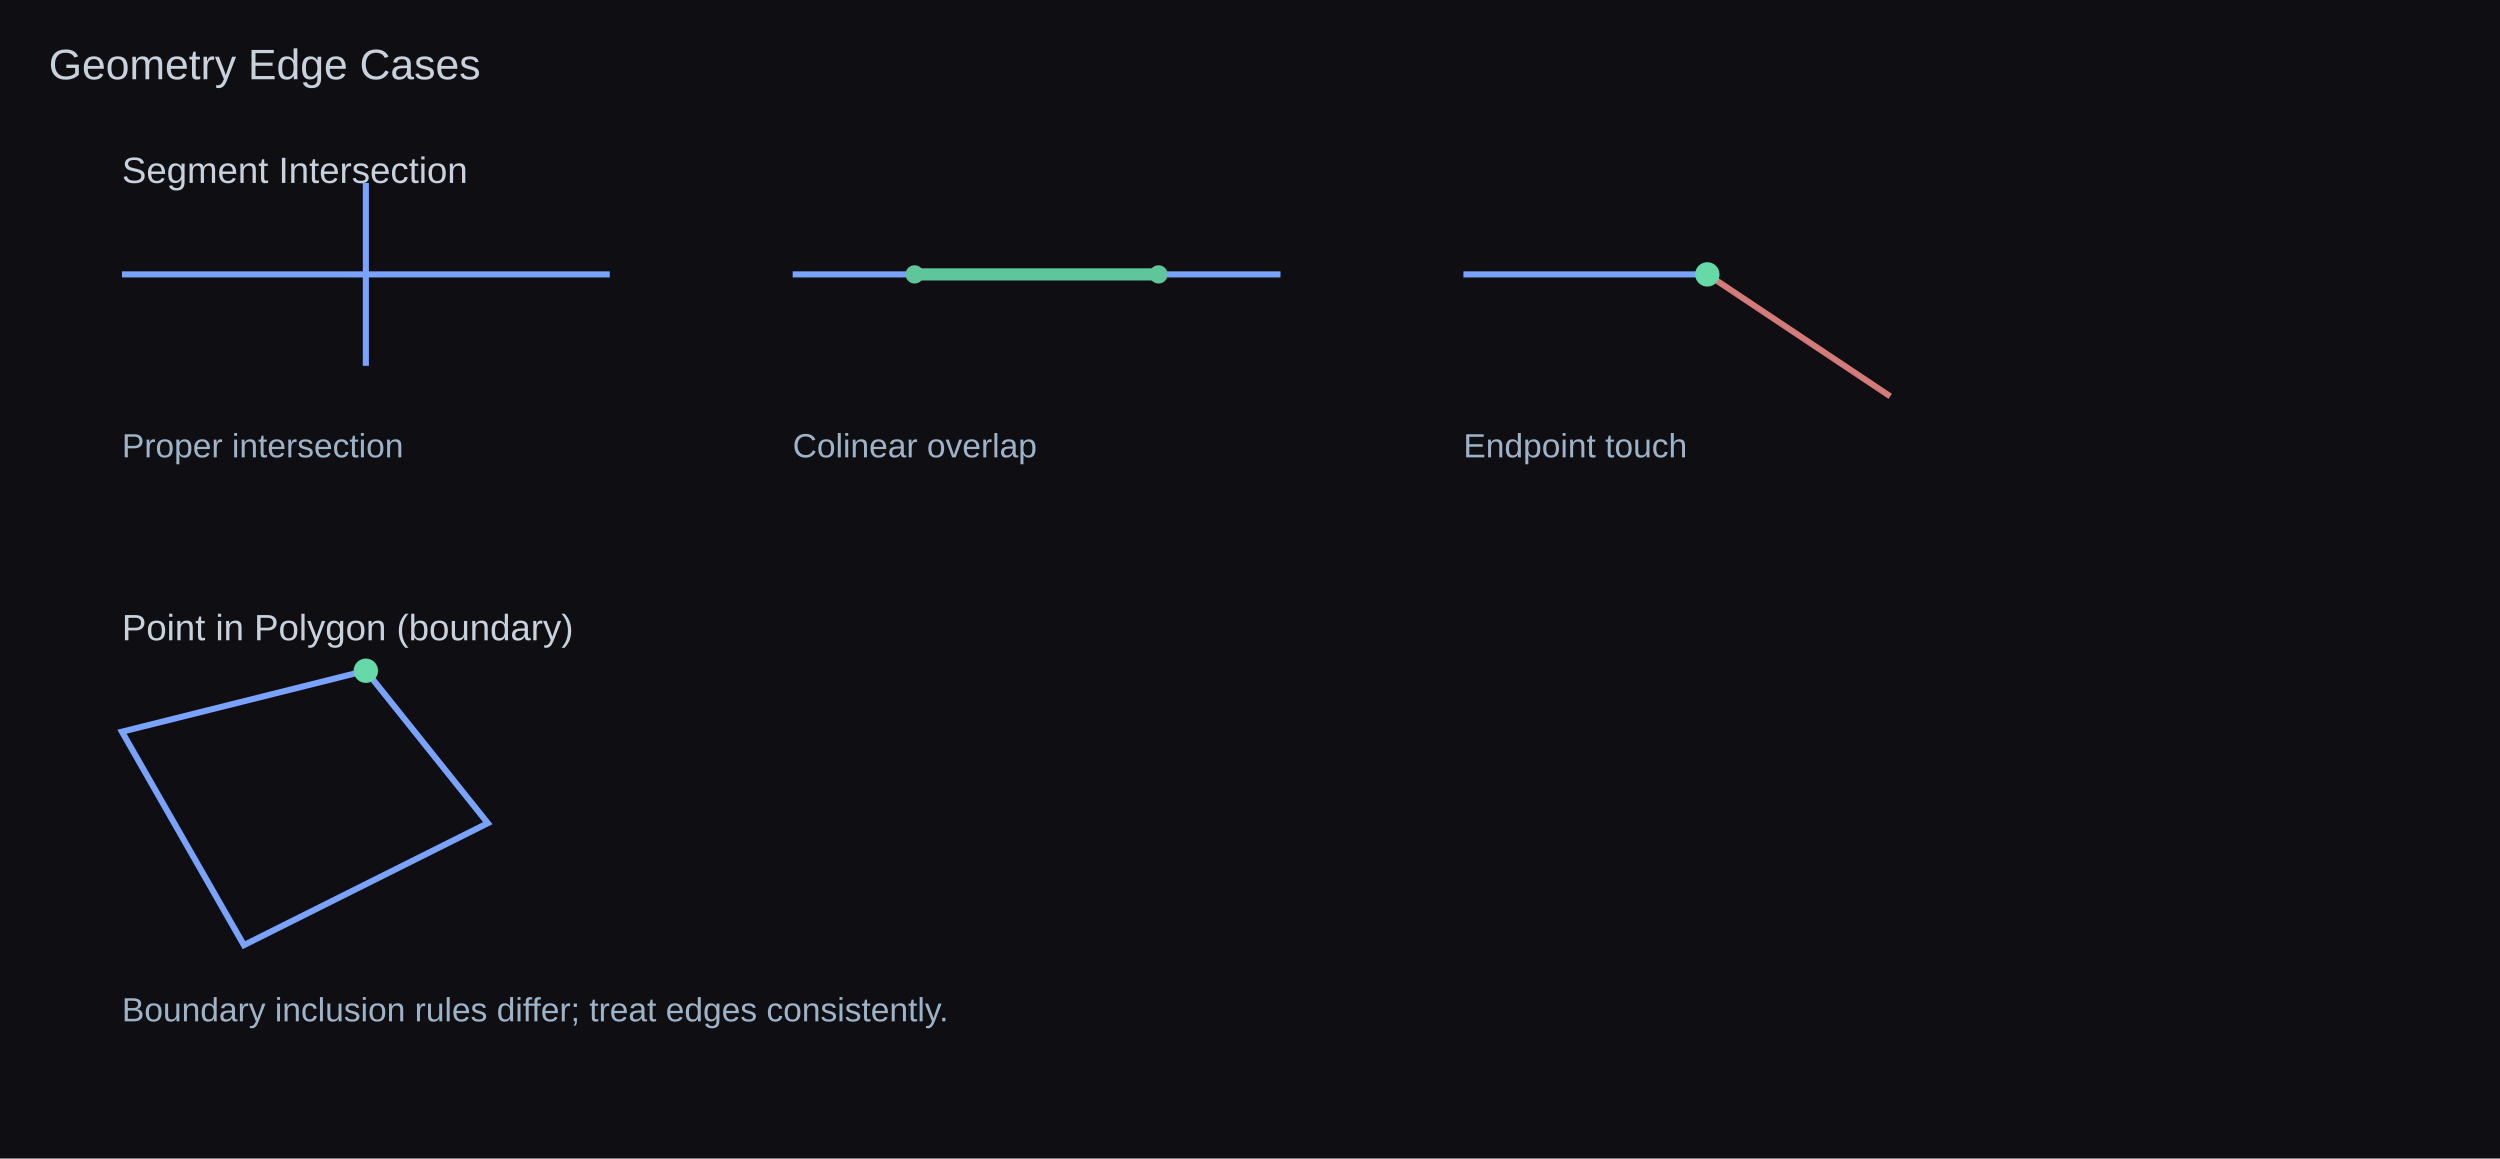
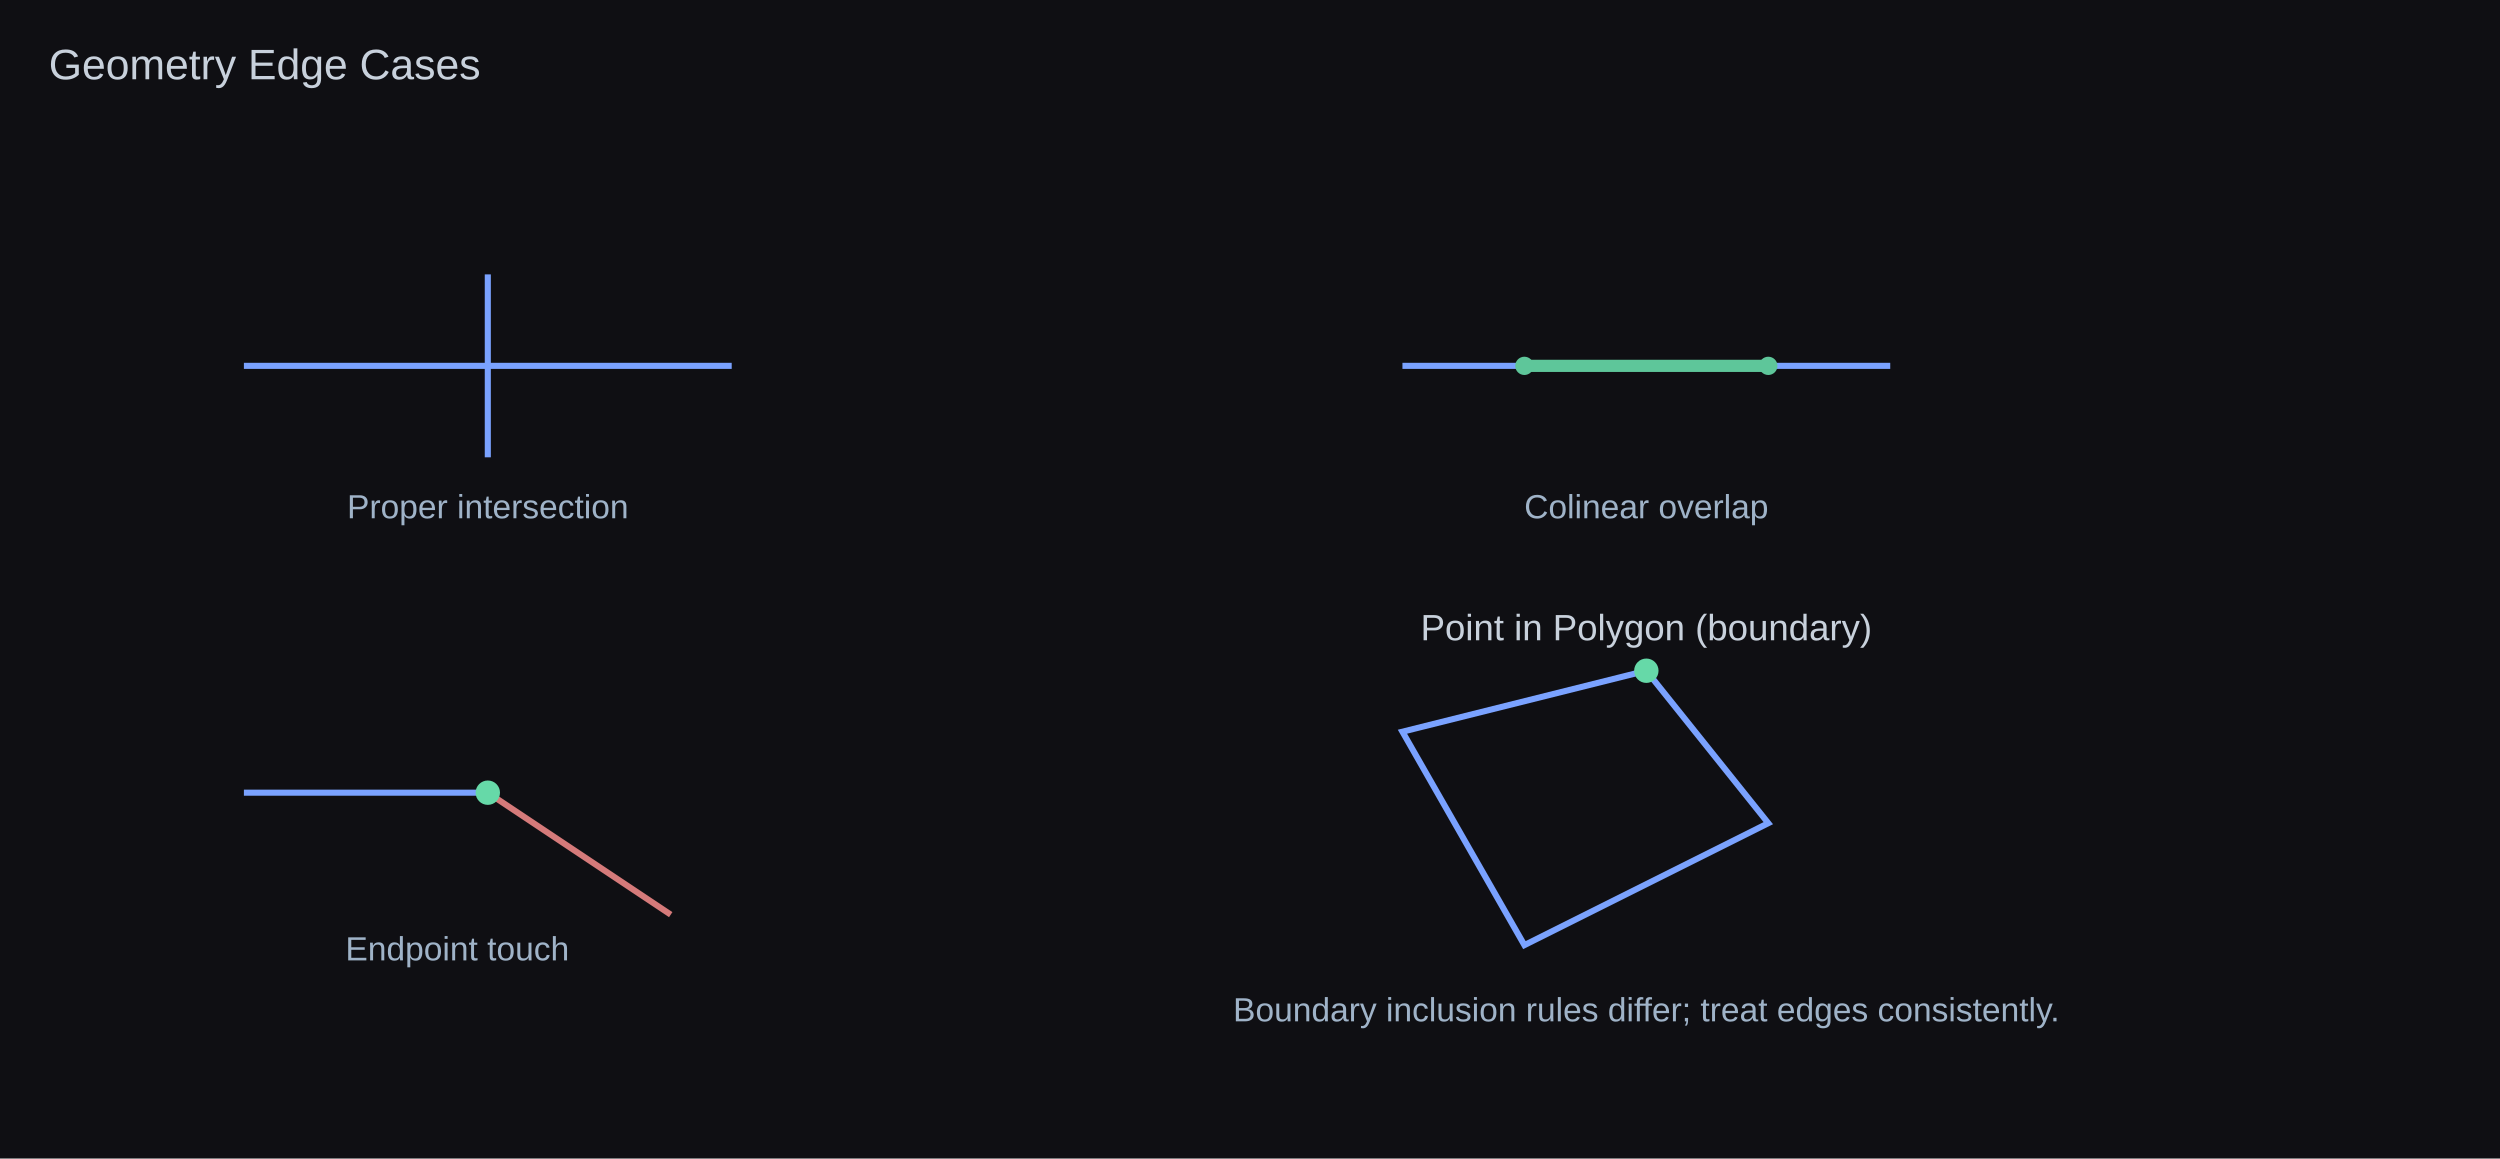
<svg xmlns="http://www.w3.org/2000/svg" width="820" height="380" viewBox="0 0 820 380">
  <rect x="0" y="0" width="820" height="380" fill="#0f0f13" />
  <g font-family="Verdana,Arial,sans-serif" font-size="14" fill="#c8d1dc">
    <text x="16" y="26">Geometry Edge Cases</text>
  </g>
-   <g font-family="Verdana,Arial,sans-serif" font-size="12" fill="#c8d1dc">
-     <text x="40" y="60">Segment Intersection</text>
+   <g stroke="#7aa2ff" stroke-width="2">
+     <line x1="80" y1="120" x2="240" y2="120" />
+     <line x1="160" y1="90" x2="160" y2="150" />
  </g>
-   <g stroke="#7aa2ff" stroke-width="2">
-     <line x1="40" y1="90" x2="200" y2="90" />
-     <line x1="120" y1="60" x2="120" y2="120" />
-   </g>
-   <g font-family="Verdana,Arial,sans-serif" font-size="11" fill="#9fb3c8">
-     <text x="40" y="150">Proper intersection</text>
+   <g font-family="Verdana,Arial,sans-serif" font-size="11" fill="#9fb3c8" text-anchor="middle">
+     <text x="160" y="170">Proper intersection</text>
  </g>
  <g>
    <g stroke="#7aa2ff" stroke-width="2">
-       <line x1="260" y1="90" x2="420" y2="90" />
+       <line x1="460" y1="120" x2="620" y2="120" />
    </g>
    <g stroke="#5ec69a" stroke-width="4">
-       <line x1="300" y1="90" x2="380" y2="90" />
+       <line x1="500" y1="120" x2="580" y2="120" />
    </g>
    <g fill="#5ec69a">
-       <circle cx="300" cy="90" r="3" />
-       <circle cx="380" cy="90" r="3" />
+       <circle cx="500" cy="120" r="3" />
+       <circle cx="580" cy="120" r="3" />
    </g>
  </g>
-   <g font-family="Verdana,Arial,sans-serif" font-size="11" fill="#9fb3c8">
-     <text x="260" y="150">Colinear overlap</text>
+   <g font-family="Verdana,Arial,sans-serif" font-size="11" fill="#9fb3c8" text-anchor="middle">
+     <text x="540" y="170">Colinear overlap</text>
  </g>
  <g>
    <g stroke="#7aa2ff" stroke-width="2">
-       <line x1="480" y1="90" x2="560" y2="90" />
+       <line x1="80" y1="260" x2="160" y2="260" />
    </g>
    <g stroke="#d57a7a" stroke-width="2">
-       <line x1="560" y1="90" x2="620" y2="130" />
+       <line x1="160" y1="260" x2="220" y2="300" />
    </g>
    <g fill="#66d9a8">
-       <circle cx="560" cy="90" r="4" />
+       <circle cx="160" cy="260" r="4" />
    </g>
  </g>
-   <g font-family="Verdana,Arial,sans-serif" font-size="11" fill="#9fb3c8">
-     <text x="480" y="150">Endpoint touch</text>
+   <g font-family="Verdana,Arial,sans-serif" font-size="11" fill="#9fb3c8" text-anchor="middle">
+     <text x="150" y="315">Endpoint touch</text>
  </g>
-   <g font-family="Verdana,Arial,sans-serif" font-size="12" fill="#c8d1dc">
-     <text x="40" y="210">Point in Polygon (boundary)</text>
+   <g font-family="Verdana,Arial,sans-serif" font-size="12" fill="#c8d1dc" text-anchor="middle">
+     <text x="540" y="210">Point in Polygon (boundary)</text>
  </g>
  <g fill="none" stroke="#7aa2ff" stroke-width="2">
-     <polygon points="40,240 120,220 160,270 80,310" />
+     <polygon points="460,240 540,220 580,270 500,310" />
  </g>
  <g fill="#66d9a8">
-     <circle cx="120" cy="220" r="4" />
+     <circle cx="540" cy="220" r="4" />
  </g>
-   <g font-family="Verdana,Arial,sans-serif" font-size="11" fill="#9fb3c8">
-     <text x="40" y="335">Boundary inclusion rules differ; treat edges consistently.</text>
+   <g font-family="Verdana,Arial,sans-serif" font-size="11" fill="#9fb3c8" text-anchor="middle">
+     <text x="540" y="335">Boundary inclusion rules differ; treat edges consistently.</text>
  </g>
</svg>
